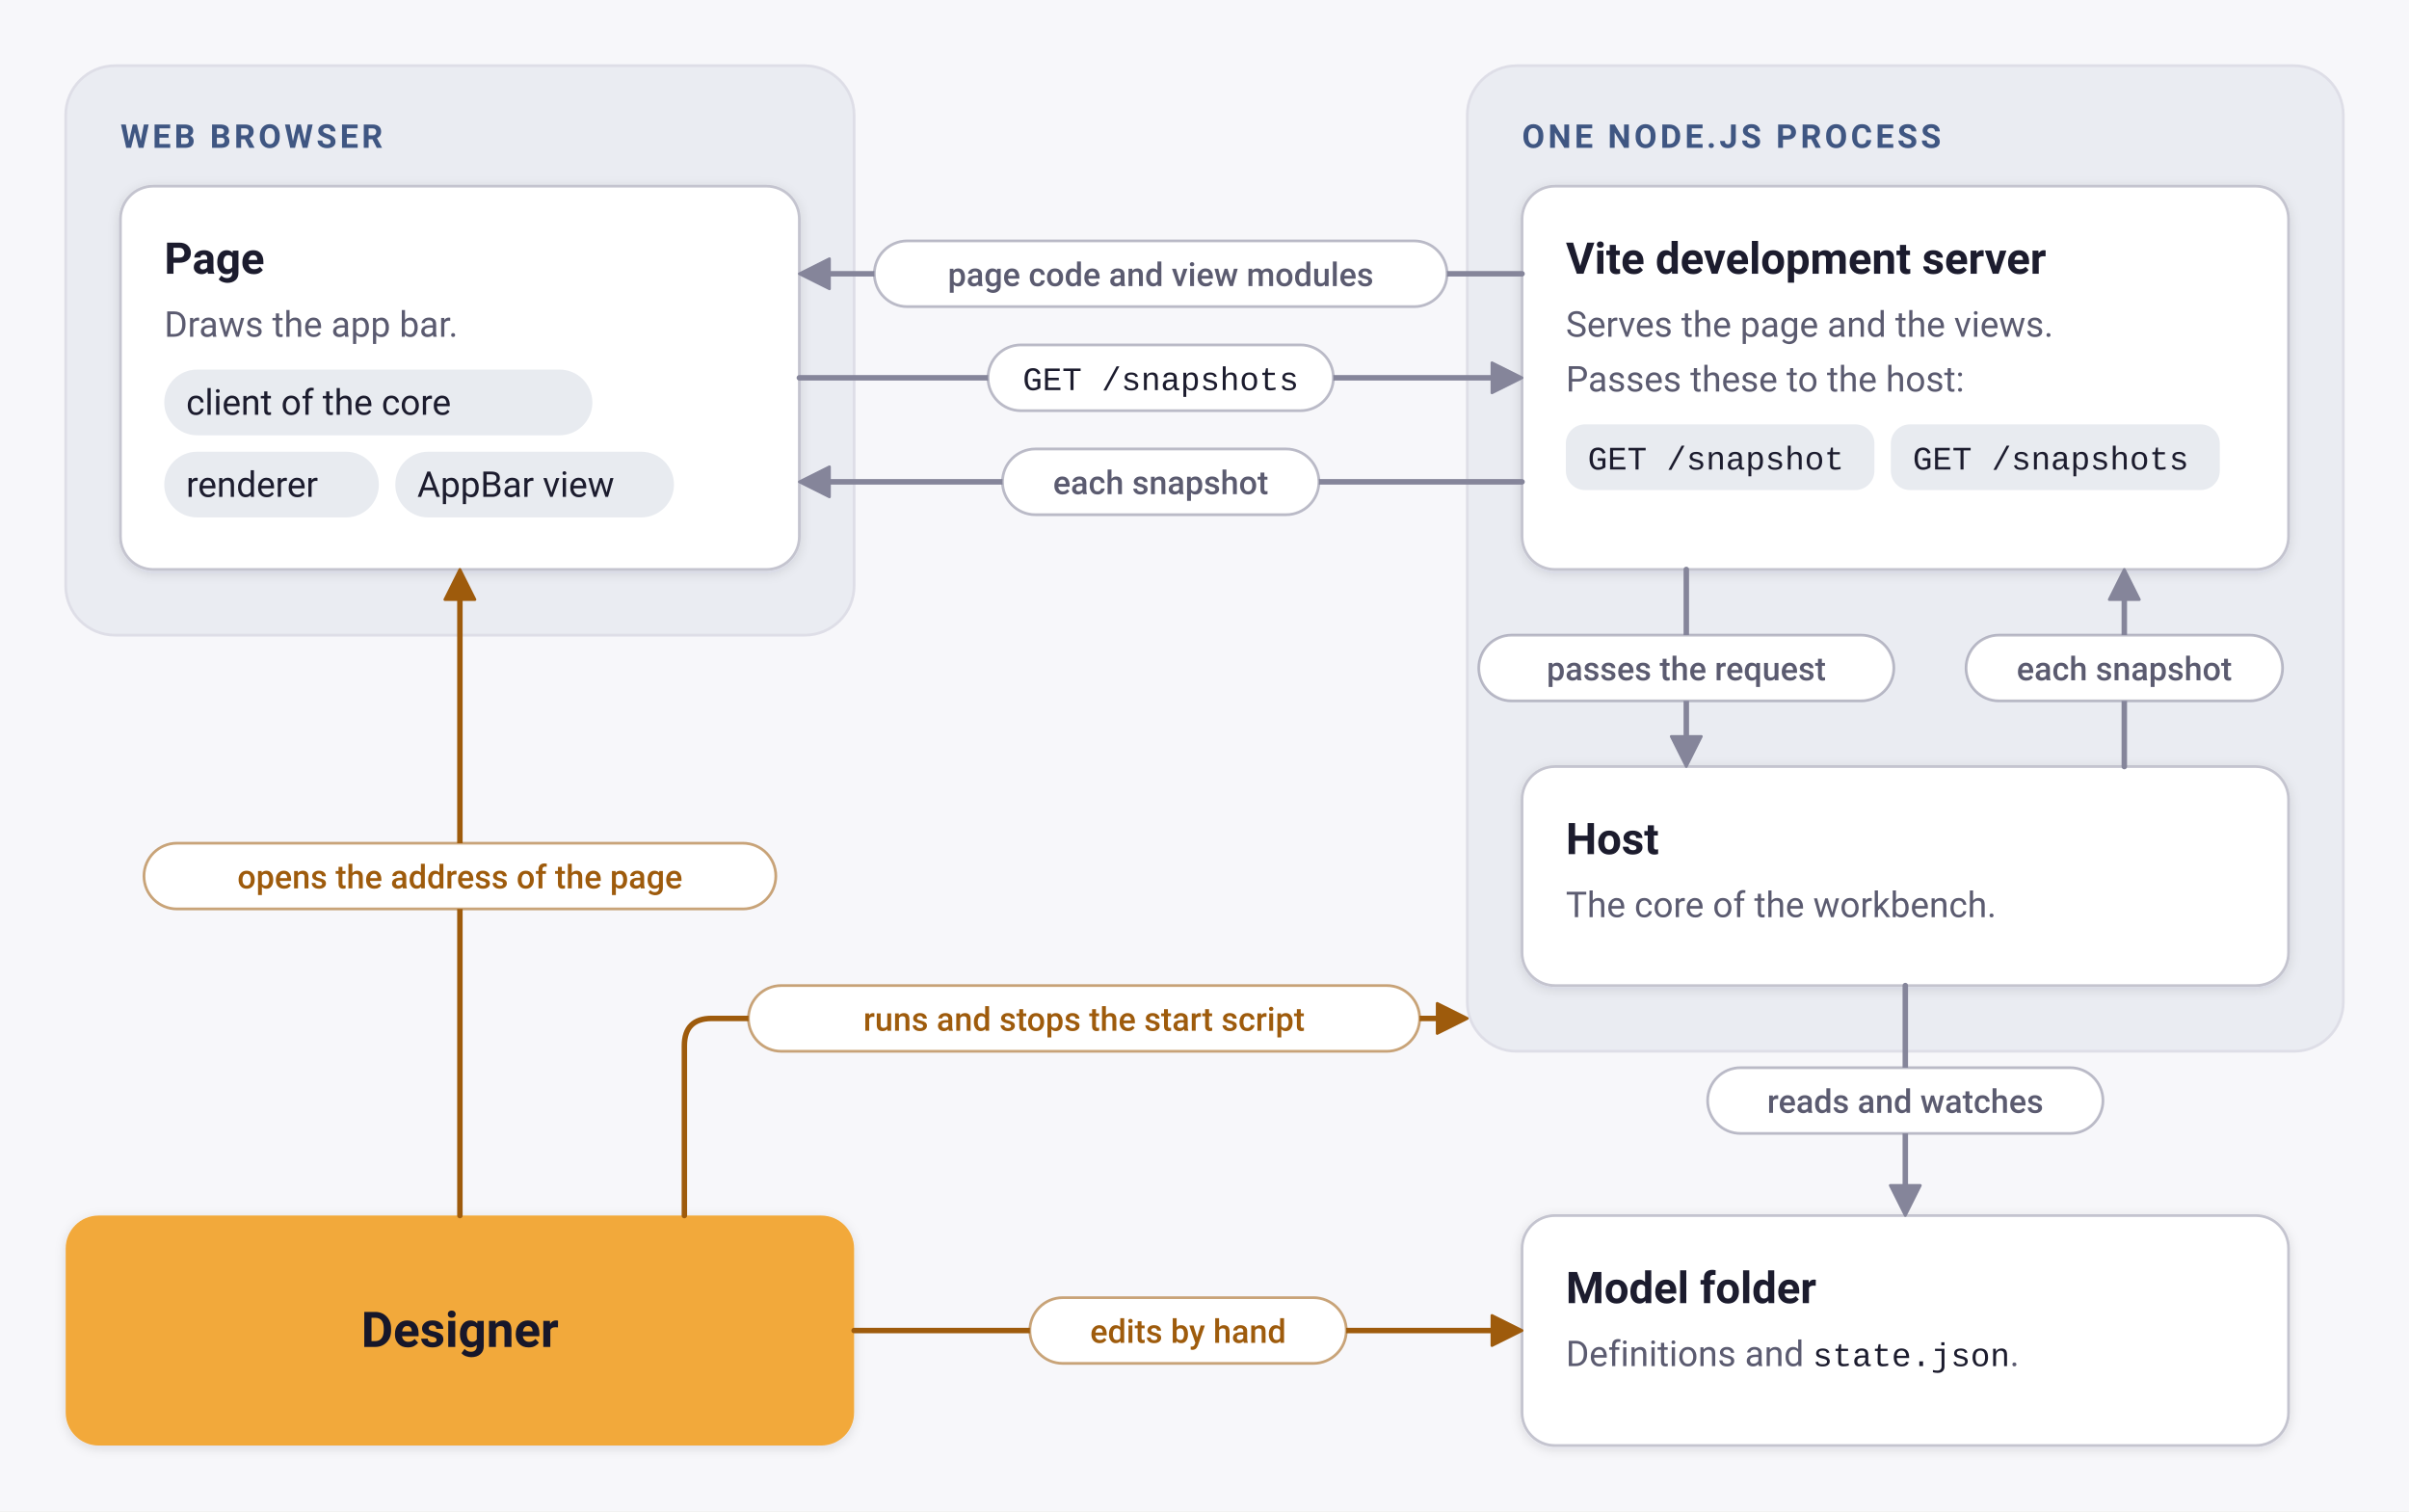
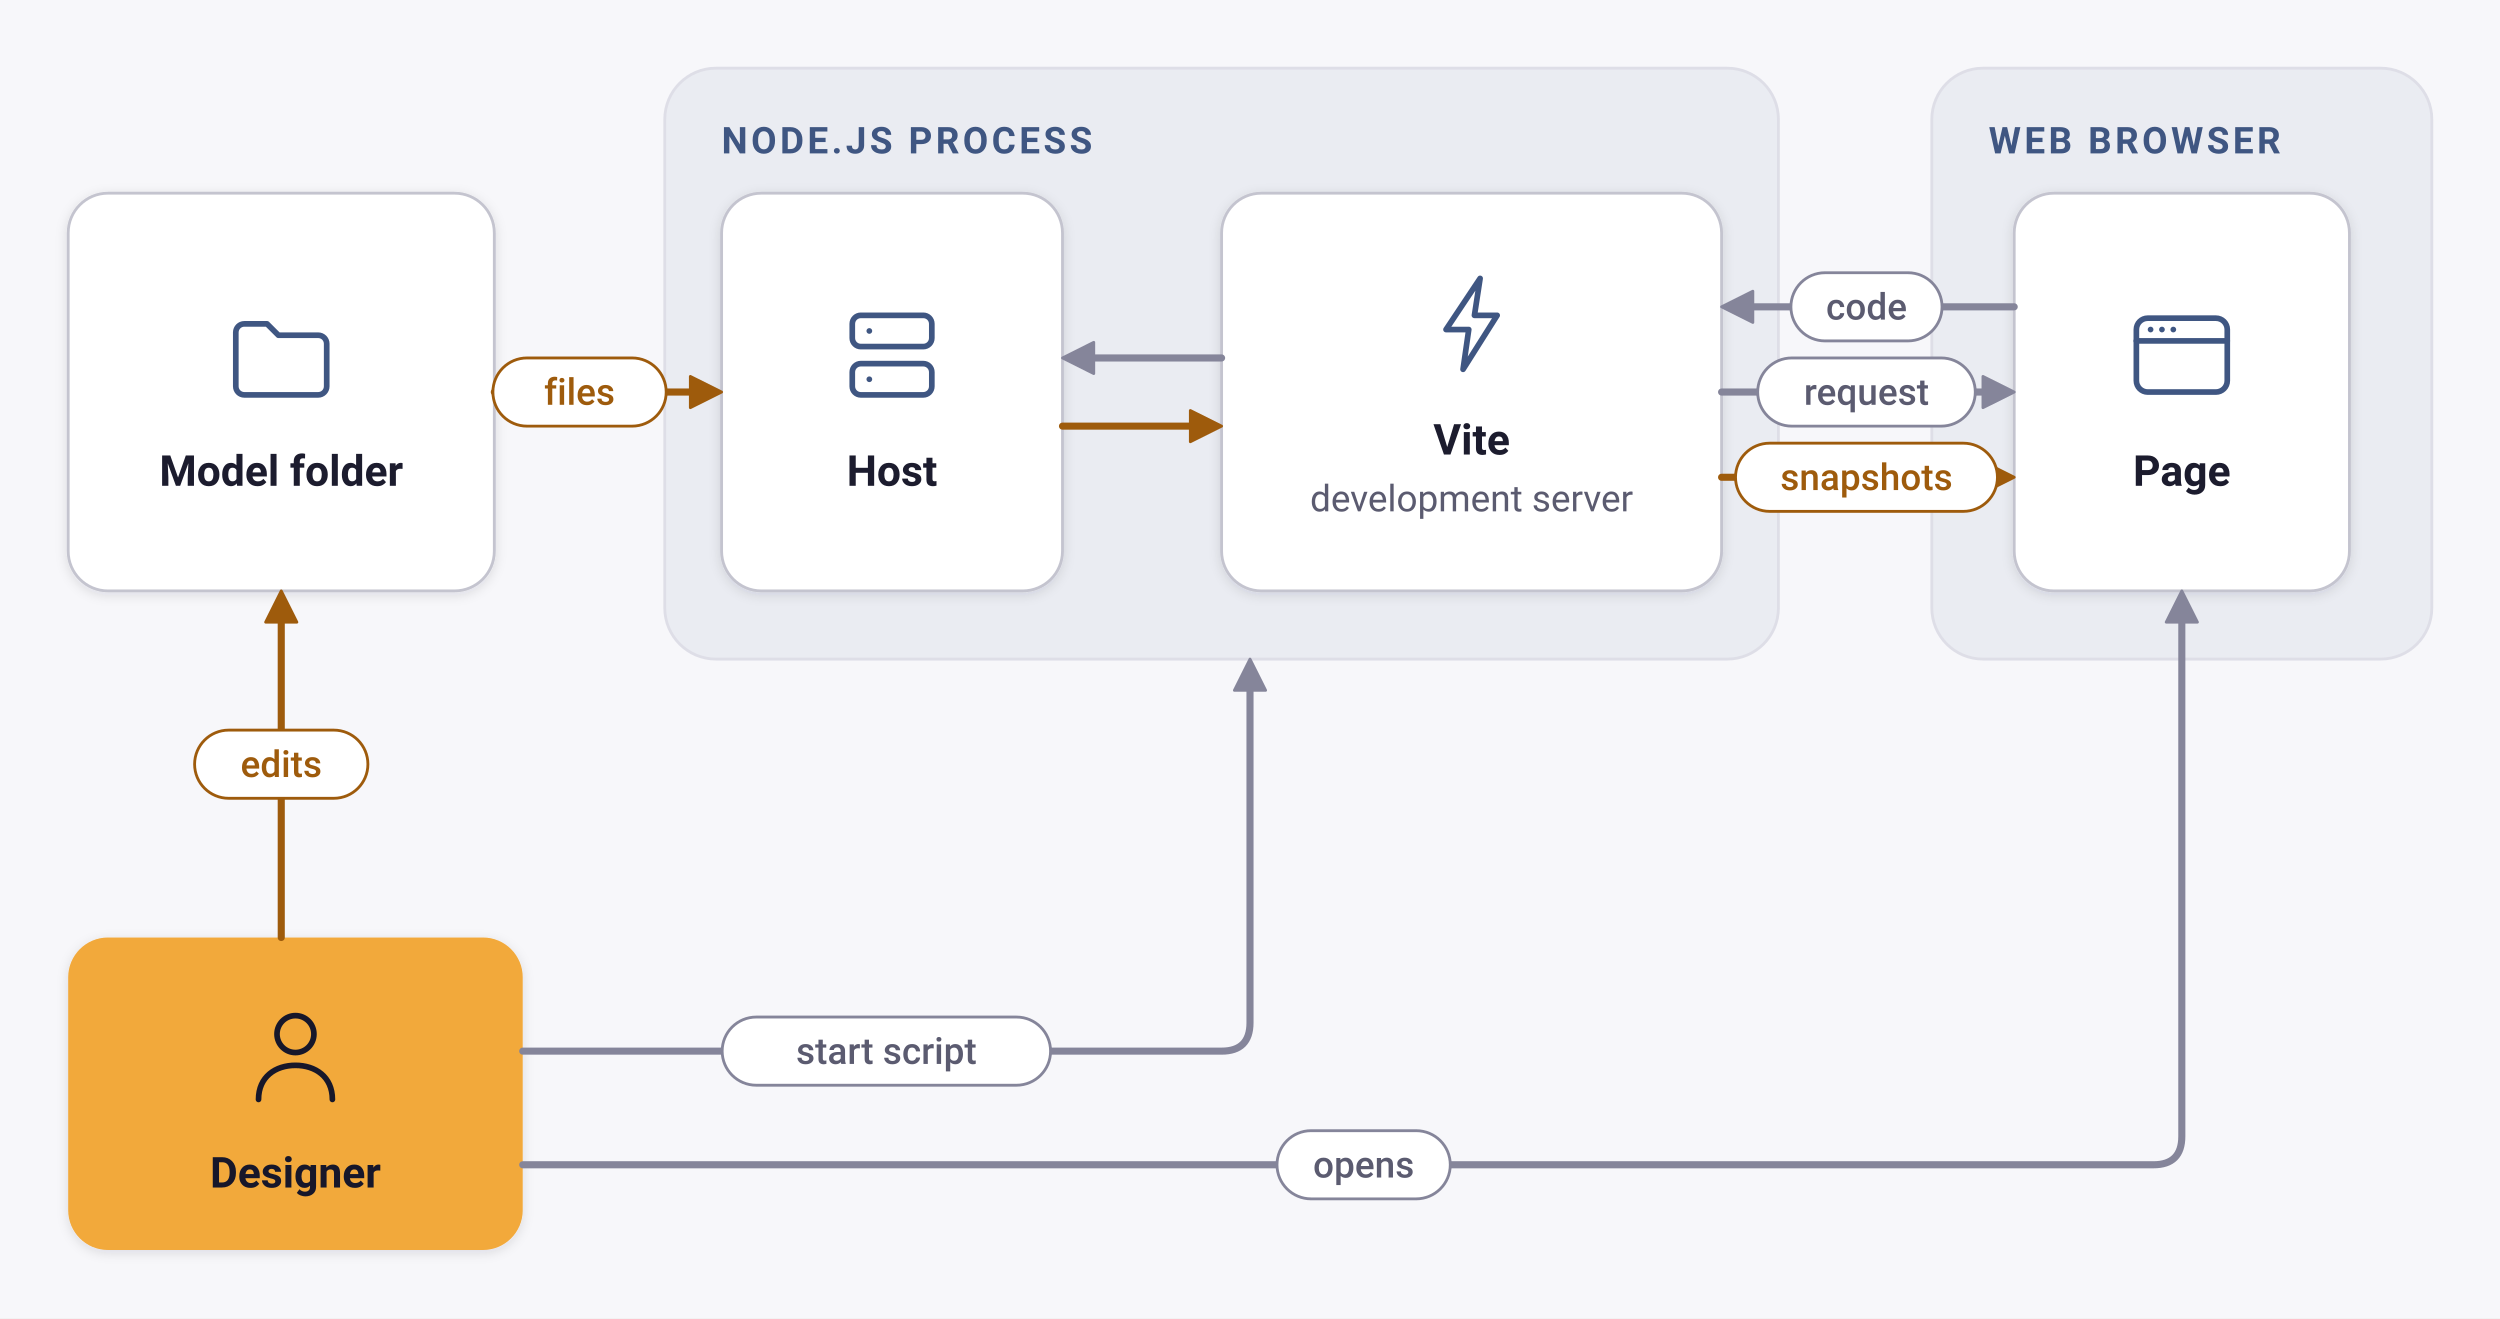
- <svg xmlns="http://www.w3.org/2000/svg" viewBox="0 0 880 552" width="880" height="552" role="img" aria-labelledby="title desc">
+ <svg xmlns="http://www.w3.org/2000/svg" viewBox="0 0 880 464" width="880" height="464" role="img" aria-labelledby="title desc">
  <defs>
    <filter id="shadow" x="-10%" y="-10%" width="120%" height="130%">
      <feDropShadow dx="0" dy="1" stdDeviation="2" flood-color="#17172a" flood-opacity="0.12" />
    </filter>
  </defs>
-   <rect width="880" height="552" fill="#f7f7fa" />
-   <rect x="24" y="24" width="288" height="208" rx="18" fill="#eaecf2" stroke="#dedee7" />
-   <text x="44" y="54" font-family="system-ui, -apple-system, 'Segoe UI', Roboto, 'Helvetica Neue', Arial, sans-serif" font-weight="600" font-size="12" fill="#3f5682" text-anchor="start" letter-spacing="1.2">WEB BROWSER</text>
-   <rect x="536" y="24" width="320" height="360" rx="18" fill="#eaecf2" stroke="#dedee7" />
-   <text x="556" y="54" font-family="system-ui, -apple-system, 'Segoe UI', Roboto, 'Helvetica Neue', Arial, sans-serif" font-weight="600" font-size="12" fill="#3f5682" text-anchor="start" letter-spacing="1.2">ONE NODE.JS PROCESS</text>
-   <rect x="44" y="68" width="248" height="140" rx="12" fill="#ffffff" stroke="#c4c4cf" filter="url(#shadow)" />
-   <text x="60" y="100" font-family="system-ui, -apple-system, 'Segoe UI', Roboto, 'Helvetica Neue', Arial, sans-serif" font-weight="600" font-size="16" fill="#1c1c2e" text-anchor="start">Page</text>
-   <text x="60" y="123" font-family="system-ui, -apple-system, 'Segoe UI', Roboto, 'Helvetica Neue', Arial, sans-serif" font-weight="400" font-size="13" fill="#5b5b70" text-anchor="start">Draws the app bar.</text>
-   <rect x="60" y="135" width="156.4" height="24" rx="12" fill="#e8ebf0" />
-   <text x="68" y="151.5" font-family="system-ui, -apple-system, 'Segoe UI', Roboto, 'Helvetica Neue', Arial, sans-serif" font-weight="400" font-size="13" fill="#1c1c2e" text-anchor="start">client of the core</text>
-   <rect x="60" y="165" width="78.4" height="24" rx="12" fill="#e8ebf0" />
-   <text x="68" y="181.5" font-family="system-ui, -apple-system, 'Segoe UI', Roboto, 'Helvetica Neue', Arial, sans-serif" font-weight="400" font-size="13" fill="#1c1c2e" text-anchor="start">renderer</text>
-   <rect x="144.4" y="165" width="101.8" height="24" rx="12" fill="#e8ebf0" />
-   <text x="152.4" y="181.5" font-family="system-ui, -apple-system, 'Segoe UI', Roboto, 'Helvetica Neue', Arial, sans-serif" font-weight="400" font-size="13" fill="#1c1c2e" text-anchor="start">AppBar view</text>
-   <rect x="556" y="68" width="280" height="140" rx="12" fill="#ffffff" stroke="#c4c4cf" filter="url(#shadow)" />
-   <text x="572" y="100" font-family="system-ui, -apple-system, 'Segoe UI', Roboto, 'Helvetica Neue', Arial, sans-serif" font-weight="600" font-size="16" fill="#1c1c2e" text-anchor="start">Vite development server</text>
-   <text x="572" y="123" font-family="system-ui, -apple-system, 'Segoe UI', Roboto, 'Helvetica Neue', Arial, sans-serif" font-weight="400" font-size="13" fill="#5b5b70" text-anchor="start">Serves the page and the views.</text>
-   <text x="572" y="143" font-family="system-ui, -apple-system, 'Segoe UI', Roboto, 'Helvetica Neue', Arial, sans-serif" font-weight="400" font-size="13" fill="#5b5b70" text-anchor="start">Passes these to the host:</text>
-   <rect x="572" y="155" width="112.72" height="24" rx="7" fill="#e8ebf0" />
-   <text x="580" y="171.5" font-family="system-ui, -apple-system, 'Segoe UI', Roboto, 'Helvetica Neue', Arial, sans-serif" font-weight="400" font-size="13" fill="#1c1c2e" text-anchor="start">
-     <tspan font-family="ui-monospace, SFMono-Regular, Menlo, Consolas, 'Liberation Mono', monospace" font-weight="400" font-size="12" fill="#1c1c2e">GET /snapshot</tspan>
-   </text>
-   <rect x="690.72" y="155" width="120.16" height="24" rx="7" fill="#e8ebf0" />
-   <text x="698.72" y="171.5" font-family="system-ui, -apple-system, 'Segoe UI', Roboto, 'Helvetica Neue', Arial, sans-serif" font-weight="400" font-size="13" fill="#1c1c2e" text-anchor="start">
-     <tspan font-family="ui-monospace, SFMono-Regular, Menlo, Consolas, 'Liberation Mono', monospace" font-weight="400" font-size="12" fill="#1c1c2e">GET /snapshots</tspan>
-   </text>
-   <rect x="556" y="280" width="280" height="80" rx="12" fill="#ffffff" stroke="#c4c4cf" filter="url(#shadow)" />
-   <text x="572" y="312" font-family="system-ui, -apple-system, 'Segoe UI', Roboto, 'Helvetica Neue', Arial, sans-serif" font-weight="600" font-size="16" fill="#1c1c2e" text-anchor="start">Host</text>
-   <text x="572" y="335" font-family="system-ui, -apple-system, 'Segoe UI', Roboto, 'Helvetica Neue', Arial, sans-serif" font-weight="400" font-size="13" fill="#5b5b70" text-anchor="start">The core of the workbench.</text>
-   <rect x="556" y="444" width="280" height="84" rx="12" fill="#ffffff" stroke="#c4c4cf" filter="url(#shadow)" />
-   <text x="572" y="476" font-family="system-ui, -apple-system, 'Segoe UI', Roboto, 'Helvetica Neue', Arial, sans-serif" font-weight="600" font-size="16" fill="#1c1c2e" text-anchor="start">Model folder</text>
-   <text x="572" y="499" font-family="system-ui, -apple-system, 'Segoe UI', Roboto, 'Helvetica Neue', Arial, sans-serif" font-weight="400" font-size="13" fill="#5b5b70" text-anchor="start">Definitions and <tspan font-family="ui-monospace, SFMono-Regular, Menlo, Consolas, 'Liberation Mono', monospace" font-weight="400" font-size="12" fill="#1c1c2e">state.json</tspan>.</text>
-   <rect x="24" y="444" width="288" height="84" rx="12" fill="#f2a93b" stroke="none" filter="url(#shadow)" />
-   <text x="168" y="492" font-family="system-ui, -apple-system, 'Segoe UI', Roboto, 'Helvetica Neue', Arial, sans-serif" font-weight="600" font-size="18" fill="#17172a" text-anchor="middle">Designer</text>
-   <path d="M556 100 L302 100" fill="none" stroke="#85859a" stroke-width="2" stroke-linecap="round" stroke-linejoin="round" />
-   <polygon points="292,100 303,94.5 303,105.5" fill="#85859a" stroke="#85859a" stroke-width="1" stroke-linejoin="round" />
-   <rect x="319.4" y="88" width="209.2" height="24" rx="12" fill="#ffffff" stroke="#85859a" stroke-opacity="0.55" />
-   <text x="424" y="104.5" font-family="system-ui, -apple-system, 'Segoe UI', Roboto, 'Helvetica Neue', Arial, sans-serif" font-weight="500" font-size="12" fill="#5b5b70" text-anchor="middle">page code and view modules</text>
-   <path d="M292 138 L546 138" fill="none" stroke="#85859a" stroke-width="2" stroke-linecap="round" stroke-linejoin="round" />
-   <polygon points="556,138 545,143.5 545,132.5" fill="#85859a" stroke="#85859a" stroke-width="1" stroke-linejoin="round" />
-   <rect x="360.92" y="126" width="126.16" height="24" rx="12" fill="#ffffff" stroke="#85859a" stroke-opacity="0.55" />
-   <text x="424" y="142.5" font-family="system-ui, -apple-system, 'Segoe UI', Roboto, 'Helvetica Neue', Arial, sans-serif" font-weight="500" font-size="12" fill="#5b5b70" text-anchor="middle">
-     <tspan font-family="ui-monospace, SFMono-Regular, Menlo, Consolas, 'Liberation Mono', monospace" font-weight="400" font-size="12" fill="#1c1c2e">GET /snapshots</tspan>
-   </text>
-   <path d="M556 176 L302 176" fill="none" stroke="#85859a" stroke-width="2" stroke-linecap="round" stroke-linejoin="round" />
-   <polygon points="292,176 303,170.5 303,181.5" fill="#85859a" stroke="#85859a" stroke-width="1" stroke-linejoin="round" />
-   <rect x="366.2" y="164" width="115.6" height="24" rx="12" fill="#ffffff" stroke="#85859a" stroke-opacity="0.55" />
-   <text x="424" y="180.5" font-family="system-ui, -apple-system, 'Segoe UI', Roboto, 'Helvetica Neue', Arial, sans-serif" font-weight="500" font-size="12" fill="#5b5b70" text-anchor="middle">each snapshot</text>
-   <path d="M616 208 L616 270" fill="none" stroke="#85859a" stroke-width="2" stroke-linecap="round" stroke-linejoin="round" />
-   <polygon points="616,280 610.5,269 621.5,269" fill="#85859a" stroke="#85859a" stroke-width="1" stroke-linejoin="round" />
-   <rect x="540.2" y="232" width="151.6" height="24" rx="12" fill="#ffffff" stroke="#85859a" stroke-opacity="0.55" />
-   <text x="616" y="248.5" font-family="system-ui, -apple-system, 'Segoe UI', Roboto, 'Helvetica Neue', Arial, sans-serif" font-weight="500" font-size="12" fill="#5b5b70" text-anchor="middle">passes the request</text>
-   <path d="M776 280 L776 218" fill="none" stroke="#85859a" stroke-width="2" stroke-linecap="round" stroke-linejoin="round" />
-   <polygon points="776,208 781.5,219 770.5,219" fill="#85859a" stroke="#85859a" stroke-width="1" stroke-linejoin="round" />
-   <rect x="718.2" y="232" width="115.6" height="24" rx="12" fill="#ffffff" stroke="#85859a" stroke-opacity="0.55" />
-   <text x="776" y="248.5" font-family="system-ui, -apple-system, 'Segoe UI', Roboto, 'Helvetica Neue', Arial, sans-serif" font-weight="500" font-size="12" fill="#5b5b70" text-anchor="middle">each snapshot</text>
-   <path d="M696 360 L696 434" fill="none" stroke="#85859a" stroke-width="2" stroke-linecap="round" stroke-linejoin="round" />
-   <polygon points="696,444 690.5,433 701.5,433" fill="#85859a" stroke="#85859a" stroke-width="1" stroke-linejoin="round" />
-   <rect x="623.8" y="390" width="144.4" height="24" rx="12" fill="#ffffff" stroke="#85859a" stroke-opacity="0.55" />
-   <text x="696" y="406.5" font-family="system-ui, -apple-system, 'Segoe UI', Roboto, 'Helvetica Neue', Arial, sans-serif" font-weight="500" font-size="12" fill="#5b5b70" text-anchor="middle">reads and watches</text>
-   <path d="M168 444 L168 218" fill="none" stroke="#9e5b0c" stroke-width="2" stroke-linecap="round" stroke-linejoin="round" />
-   <polygon points="168,208 173.5,219 162.5,219" fill="#9e5b0c" stroke="#9e5b0c" stroke-width="1" stroke-linejoin="round" />
-   <rect x="52.6" y="308" width="230.8" height="24" rx="12" fill="#ffffff" stroke="#9e5b0c" stroke-opacity="0.55" />
-   <text x="168" y="324.5" font-family="system-ui, -apple-system, 'Segoe UI', Roboto, 'Helvetica Neue', Arial, sans-serif" font-weight="500" font-size="12" fill="#9e5b0c" text-anchor="middle">opens the address of the page</text>
-   <path d="M250 444 L250 382 Q250 372 260 372 L526 372" fill="none" stroke="#9e5b0c" stroke-width="2" stroke-linecap="round" stroke-linejoin="round" />
-   <polygon points="536,372 525,377.5 525,366.5" fill="#9e5b0c" stroke="#9e5b0c" stroke-width="1" stroke-linejoin="round" />
-   <rect x="273.4" y="360" width="245.2" height="24" rx="12" fill="#ffffff" stroke="#9e5b0c" stroke-opacity="0.55" />
-   <text x="396" y="376.5" font-family="system-ui, -apple-system, 'Segoe UI', Roboto, 'Helvetica Neue', Arial, sans-serif" font-weight="500" font-size="12" fill="#9e5b0c" text-anchor="middle">runs and stops the start script</text>
-   <path d="M312 486 L546 486" fill="none" stroke="#9e5b0c" stroke-width="2" stroke-linecap="round" stroke-linejoin="round" />
-   <polygon points="556,486 545,491.5 545,480.5" fill="#9e5b0c" stroke="#9e5b0c" stroke-width="1" stroke-linejoin="round" />
-   <rect x="376.2" y="474" width="115.6" height="24" rx="12" fill="#ffffff" stroke="#9e5b0c" stroke-opacity="0.55" />
-   <text x="434" y="490.5" font-family="system-ui, -apple-system, 'Segoe UI', Roboto, 'Helvetica Neue', Arial, sans-serif" font-weight="500" font-size="12" fill="#9e5b0c" text-anchor="middle">edits by hand</text>
+   <rect width="880" height="464" fill="#f7f7fa" />
+   <rect x="234" y="24" width="392" height="208" rx="18" fill="#eaecf2" stroke="#dedee7" />
+   <text x="254" y="54" font-family="system-ui, -apple-system, 'Segoe UI', Roboto, 'Helvetica Neue', Arial, sans-serif" font-weight="600" font-size="13" fill="#3f5682" text-anchor="start" letter-spacing="1.2">NODE.JS PROCESS</text>
+   <rect x="680" y="24" width="176" height="208" rx="18" fill="#eaecf2" stroke="#dedee7" />
+   <text x="700" y="54" font-family="system-ui, -apple-system, 'Segoe UI', Roboto, 'Helvetica Neue', Arial, sans-serif" font-weight="600" font-size="13" fill="#3f5682" text-anchor="start" letter-spacing="1.2">WEB BROWSER</text>
+   <rect x="24" y="68" width="150" height="140" rx="14" fill="#ffffff" stroke="#c4c4cf" filter="url(#shadow)" />
+   <g transform="translate(79 105) scale(1)" fill="none" stroke="#3f5682" stroke-width="2" stroke-linecap="round" stroke-linejoin="round">
+     <path d="M4 12a3 3 0 0 1 3-3h8l4 4h14a3 3 0 0 1 3 3v15a3 3 0 0 1-3 3H7a3 3 0 0 1-3-3z" />
+   </g>
+   <text x="99" y="171" font-family="system-ui, -apple-system, 'Segoe UI', Roboto, 'Helvetica Neue', Arial, sans-serif" font-weight="600" font-size="15" fill="#1c1c2e" text-anchor="middle">Model folder</text>
+   <rect x="254" y="68" width="120" height="140" rx="14" fill="#ffffff" stroke="#c4c4cf" filter="url(#shadow)" />
+   <g transform="translate(294 105) scale(1)" fill="none" stroke="#3f5682" stroke-width="2" stroke-linecap="round" stroke-linejoin="round">
+     <rect x="6" y="6" width="28" height="11" rx="3" />
+     <rect x="6" y="23" width="28" height="11" rx="3" />
+     <path d="M12 11.5h.01M12 28.5h.01" />
+   </g>
+   <text x="314" y="171" font-family="system-ui, -apple-system, 'Segoe UI', Roboto, 'Helvetica Neue', Arial, sans-serif" font-weight="600" font-size="15" fill="#1c1c2e" text-anchor="middle">Host</text>
+   <rect x="430" y="68" width="176" height="140" rx="14" fill="#ffffff" stroke="#c4c4cf" filter="url(#shadow)" />
+   <g transform="translate(498 94) scale(1)" fill="none" stroke="#3f5682" stroke-width="2" stroke-linecap="round" stroke-linejoin="round">
+     <path d="M23 4 11 22h8l-2 14 12-19h-8z" />
+   </g>
+   <text x="518" y="160" font-family="system-ui, -apple-system, 'Segoe UI', Roboto, 'Helvetica Neue', Arial, sans-serif" font-weight="600" font-size="15" fill="#1c1c2e" text-anchor="middle">Vite</text>
+   <text x="518" y="180" font-family="system-ui, -apple-system, 'Segoe UI', Roboto, 'Helvetica Neue', Arial, sans-serif" font-weight="400" font-size="13" fill="#5b5b70" text-anchor="middle">development server</text>
+   <rect x="709" y="68" width="118" height="140" rx="14" fill="#ffffff" stroke="#c4c4cf" filter="url(#shadow)" />
+   <g transform="translate(748 105) scale(1)" fill="none" stroke="#3f5682" stroke-width="2" stroke-linecap="round" stroke-linejoin="round">
+     <rect x="4" y="7" width="32" height="26" rx="4" />
+     <path d="M4 15h32M9 11h.01M13 11h.01M17 11h.01" />
+   </g>
+   <text x="768" y="171" font-family="system-ui, -apple-system, 'Segoe UI', Roboto, 'Helvetica Neue', Arial, sans-serif" font-weight="600" font-size="15" fill="#1c1c2e" text-anchor="middle">Page</text>
+   <rect x="24" y="330" width="160" height="110" rx="14" fill="#f2a93b" stroke="none" filter="url(#shadow)" />
+   <g transform="translate(84 352) scale(1)" fill="none" stroke="#17172a" stroke-width="2" stroke-linecap="round" stroke-linejoin="round">
+     <circle cx="20" cy="12" r="6.5" />
+     <path d="M7 35c0-8 6-12 13-12s13 4 13 12" />
+   </g>
+   <text x="104" y="418" font-family="system-ui, -apple-system, 'Segoe UI', Roboto, 'Helvetica Neue', Arial, sans-serif" font-weight="600" font-size="15" fill="#17172a" text-anchor="middle">Designer</text>
+   <path d="M99 330 L99 218" fill="none" stroke="#9e5b0c" stroke-width="2.5" stroke-linecap="round" stroke-linejoin="round" />
+   <polygon points="99,208 104.5,219 93.5,219" fill="#9e5b0c" stroke="#9e5b0c" stroke-width="1" stroke-linejoin="round" />
+   <rect x="68.5" y="257" width="61" height="24" rx="12" fill="#ffffff" stroke="#9e5b0c" />
+   <text x="99" y="273.5" font-family="system-ui, -apple-system, 'Segoe UI', Roboto, 'Helvetica Neue', Arial, sans-serif" font-weight="500" font-size="13" fill="#9e5b0c" text-anchor="middle">edits</text>
+   <path d="M174 138 L244 138" fill="none" stroke="#9e5b0c" stroke-width="2.5" stroke-linecap="round" stroke-linejoin="round" />
+   <polygon points="254,138 243,143.5 243,132.5" fill="#9e5b0c" stroke="#9e5b0c" stroke-width="1" stroke-linejoin="round" />
+   <rect x="173.5" y="126" width="61" height="24" rx="12" fill="#ffffff" stroke="#9e5b0c" />
+   <text x="204" y="142.5" font-family="system-ui, -apple-system, 'Segoe UI', Roboto, 'Helvetica Neue', Arial, sans-serif" font-weight="500" font-size="13" fill="#9e5b0c" text-anchor="middle">files</text>
+   <path d="M374 150 L420 150" fill="none" stroke="#9e5b0c" stroke-width="2.5" stroke-linecap="round" stroke-linejoin="round" />
+   <polygon points="430,150 419,155.5 419,144.5" fill="#9e5b0c" stroke="#9e5b0c" stroke-width="1" stroke-linejoin="round" />
+   <path d="M606 168 L699 168" fill="none" stroke="#9e5b0c" stroke-width="2.5" stroke-linecap="round" stroke-linejoin="round" />
+   <polygon points="709,168 698,173.5 698,162.5" fill="#9e5b0c" stroke="#9e5b0c" stroke-width="1" stroke-linejoin="round" />
+   <rect x="610.9" y="156" width="92.2" height="24" rx="12" fill="#ffffff" stroke="#9e5b0c" />
+   <text x="657" y="172.5" font-family="system-ui, -apple-system, 'Segoe UI', Roboto, 'Helvetica Neue', Arial, sans-serif" font-weight="500" font-size="13" fill="#9e5b0c" text-anchor="middle">snapshots</text>
+   <path d="M430 126 L384 126" fill="none" stroke="#85859a" stroke-width="2.5" stroke-linecap="round" stroke-linejoin="round" />
+   <polygon points="374,126 385,120.5 385,131.5" fill="#85859a" stroke="#85859a" stroke-width="1" stroke-linejoin="round" />
+   <path d="M709 108 L616 108" fill="none" stroke="#85859a" stroke-width="2.5" stroke-linecap="round" stroke-linejoin="round" />
+   <polygon points="606,108 617,102.5 617,113.5" fill="#85859a" stroke="#85859a" stroke-width="1" stroke-linejoin="round" />
+   <rect x="630.4" y="96" width="53.2" height="24" rx="12" fill="#ffffff" stroke="#85859a" />
+   <text x="657" y="112.5" font-family="system-ui, -apple-system, 'Segoe UI', Roboto, 'Helvetica Neue', Arial, sans-serif" font-weight="500" font-size="13" fill="#5b5b70" text-anchor="middle">code</text>
+   <path d="M606 138 L699 138" fill="none" stroke="#85859a" stroke-width="2.5" stroke-linecap="round" stroke-linejoin="round" />
+   <polygon points="709,138 698,143.5 698,132.5" fill="#85859a" stroke="#85859a" stroke-width="1" stroke-linejoin="round" />
+   <rect x="618.7" y="126" width="76.6" height="24" rx="12" fill="#ffffff" stroke="#85859a" />
+   <text x="657" y="142.5" font-family="system-ui, -apple-system, 'Segoe UI', Roboto, 'Helvetica Neue', Arial, sans-serif" font-weight="500" font-size="13" fill="#5b5b70" text-anchor="middle">request</text>
+   <path d="M184 370 L430 370 Q440 370 440 360 L440 242" fill="none" stroke="#85859a" stroke-width="2.5" stroke-linecap="round" stroke-linejoin="round" />
+   <polygon points="440,232 445.5,243 434.5,243" fill="#85859a" stroke="#85859a" stroke-width="1" stroke-linejoin="round" />
+   <rect x="254.2" y="358" width="115.6" height="24" rx="12" fill="#ffffff" stroke="#85859a" />
+   <text x="312" y="374.5" font-family="system-ui, -apple-system, 'Segoe UI', Roboto, 'Helvetica Neue', Arial, sans-serif" font-weight="500" font-size="13" fill="#5b5b70" text-anchor="middle">start script</text>
+   <path d="M184 410 L758 410 Q768 410 768 400 L768 218" fill="none" stroke="#85859a" stroke-width="2.5" stroke-linecap="round" stroke-linejoin="round" />
+   <polygon points="768,208 773.5,219 762.5,219" fill="#85859a" stroke="#85859a" stroke-width="1" stroke-linejoin="round" />
+   <rect x="449.5" y="398" width="61" height="24" rx="12" fill="#ffffff" stroke="#85859a" />
+   <text x="480" y="414.5" font-family="system-ui, -apple-system, 'Segoe UI', Roboto, 'Helvetica Neue', Arial, sans-serif" font-weight="500" font-size="13" fill="#5b5b70" text-anchor="middle">opens</text>
</svg>
